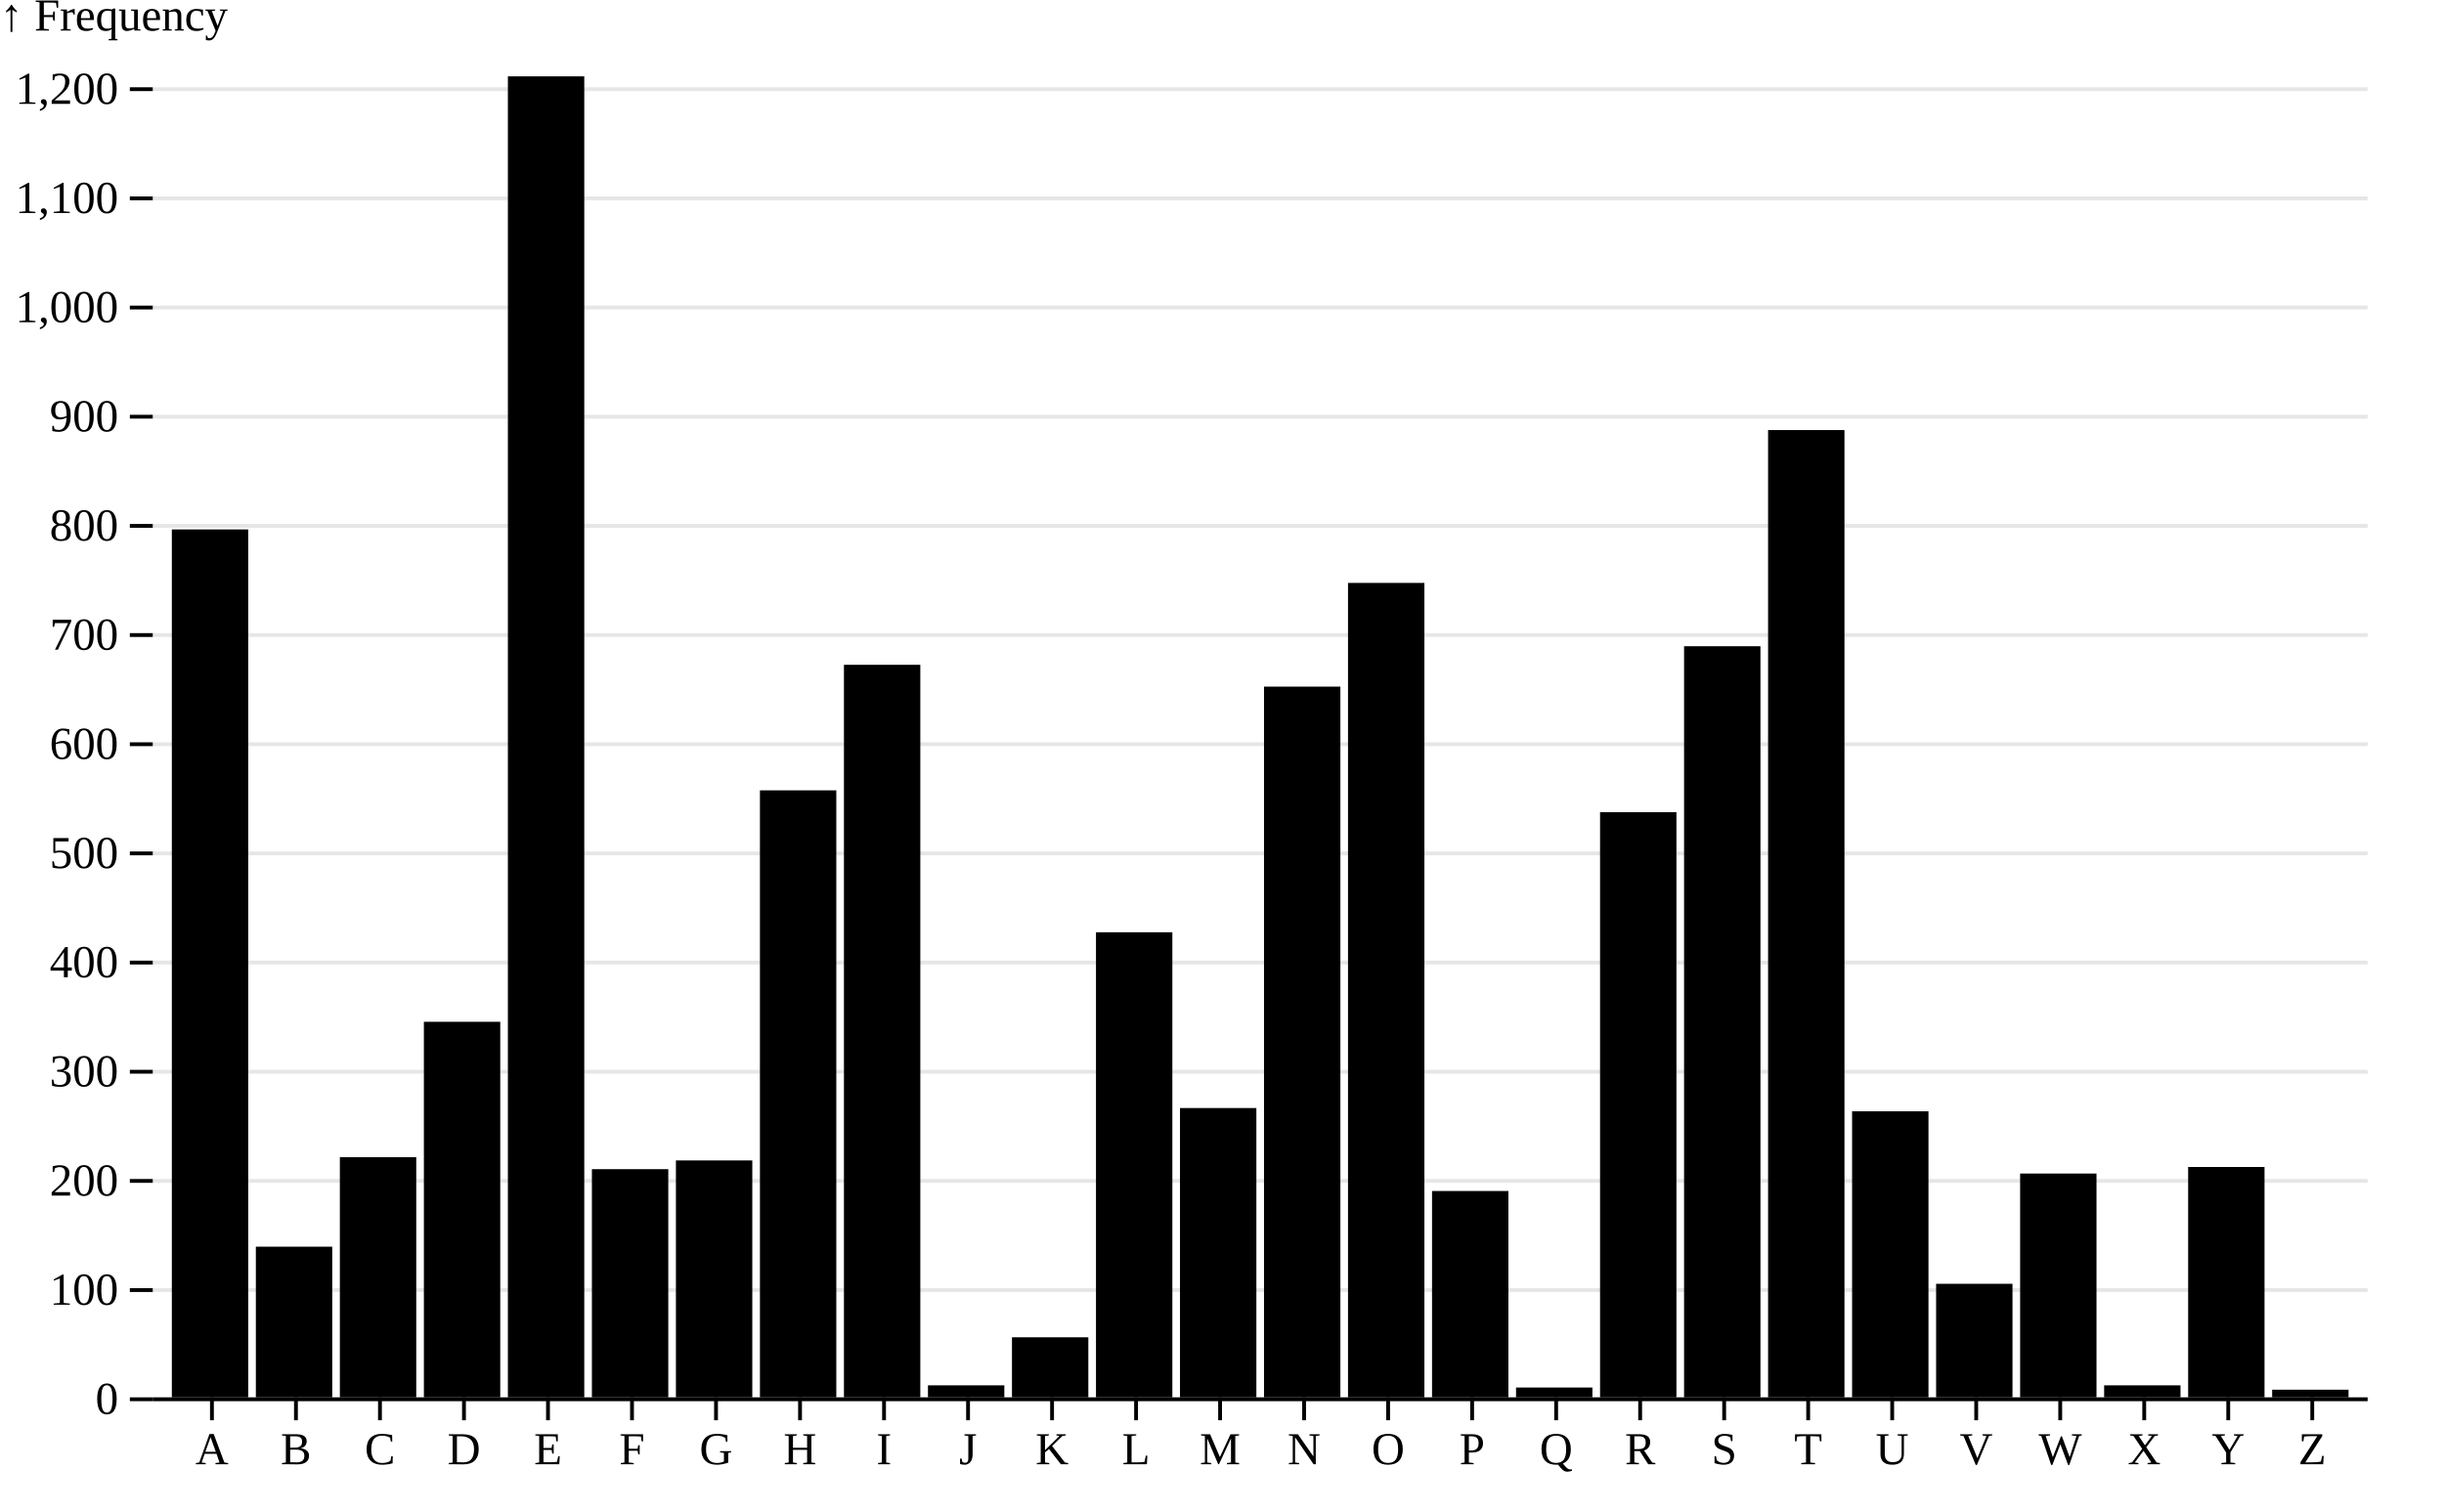
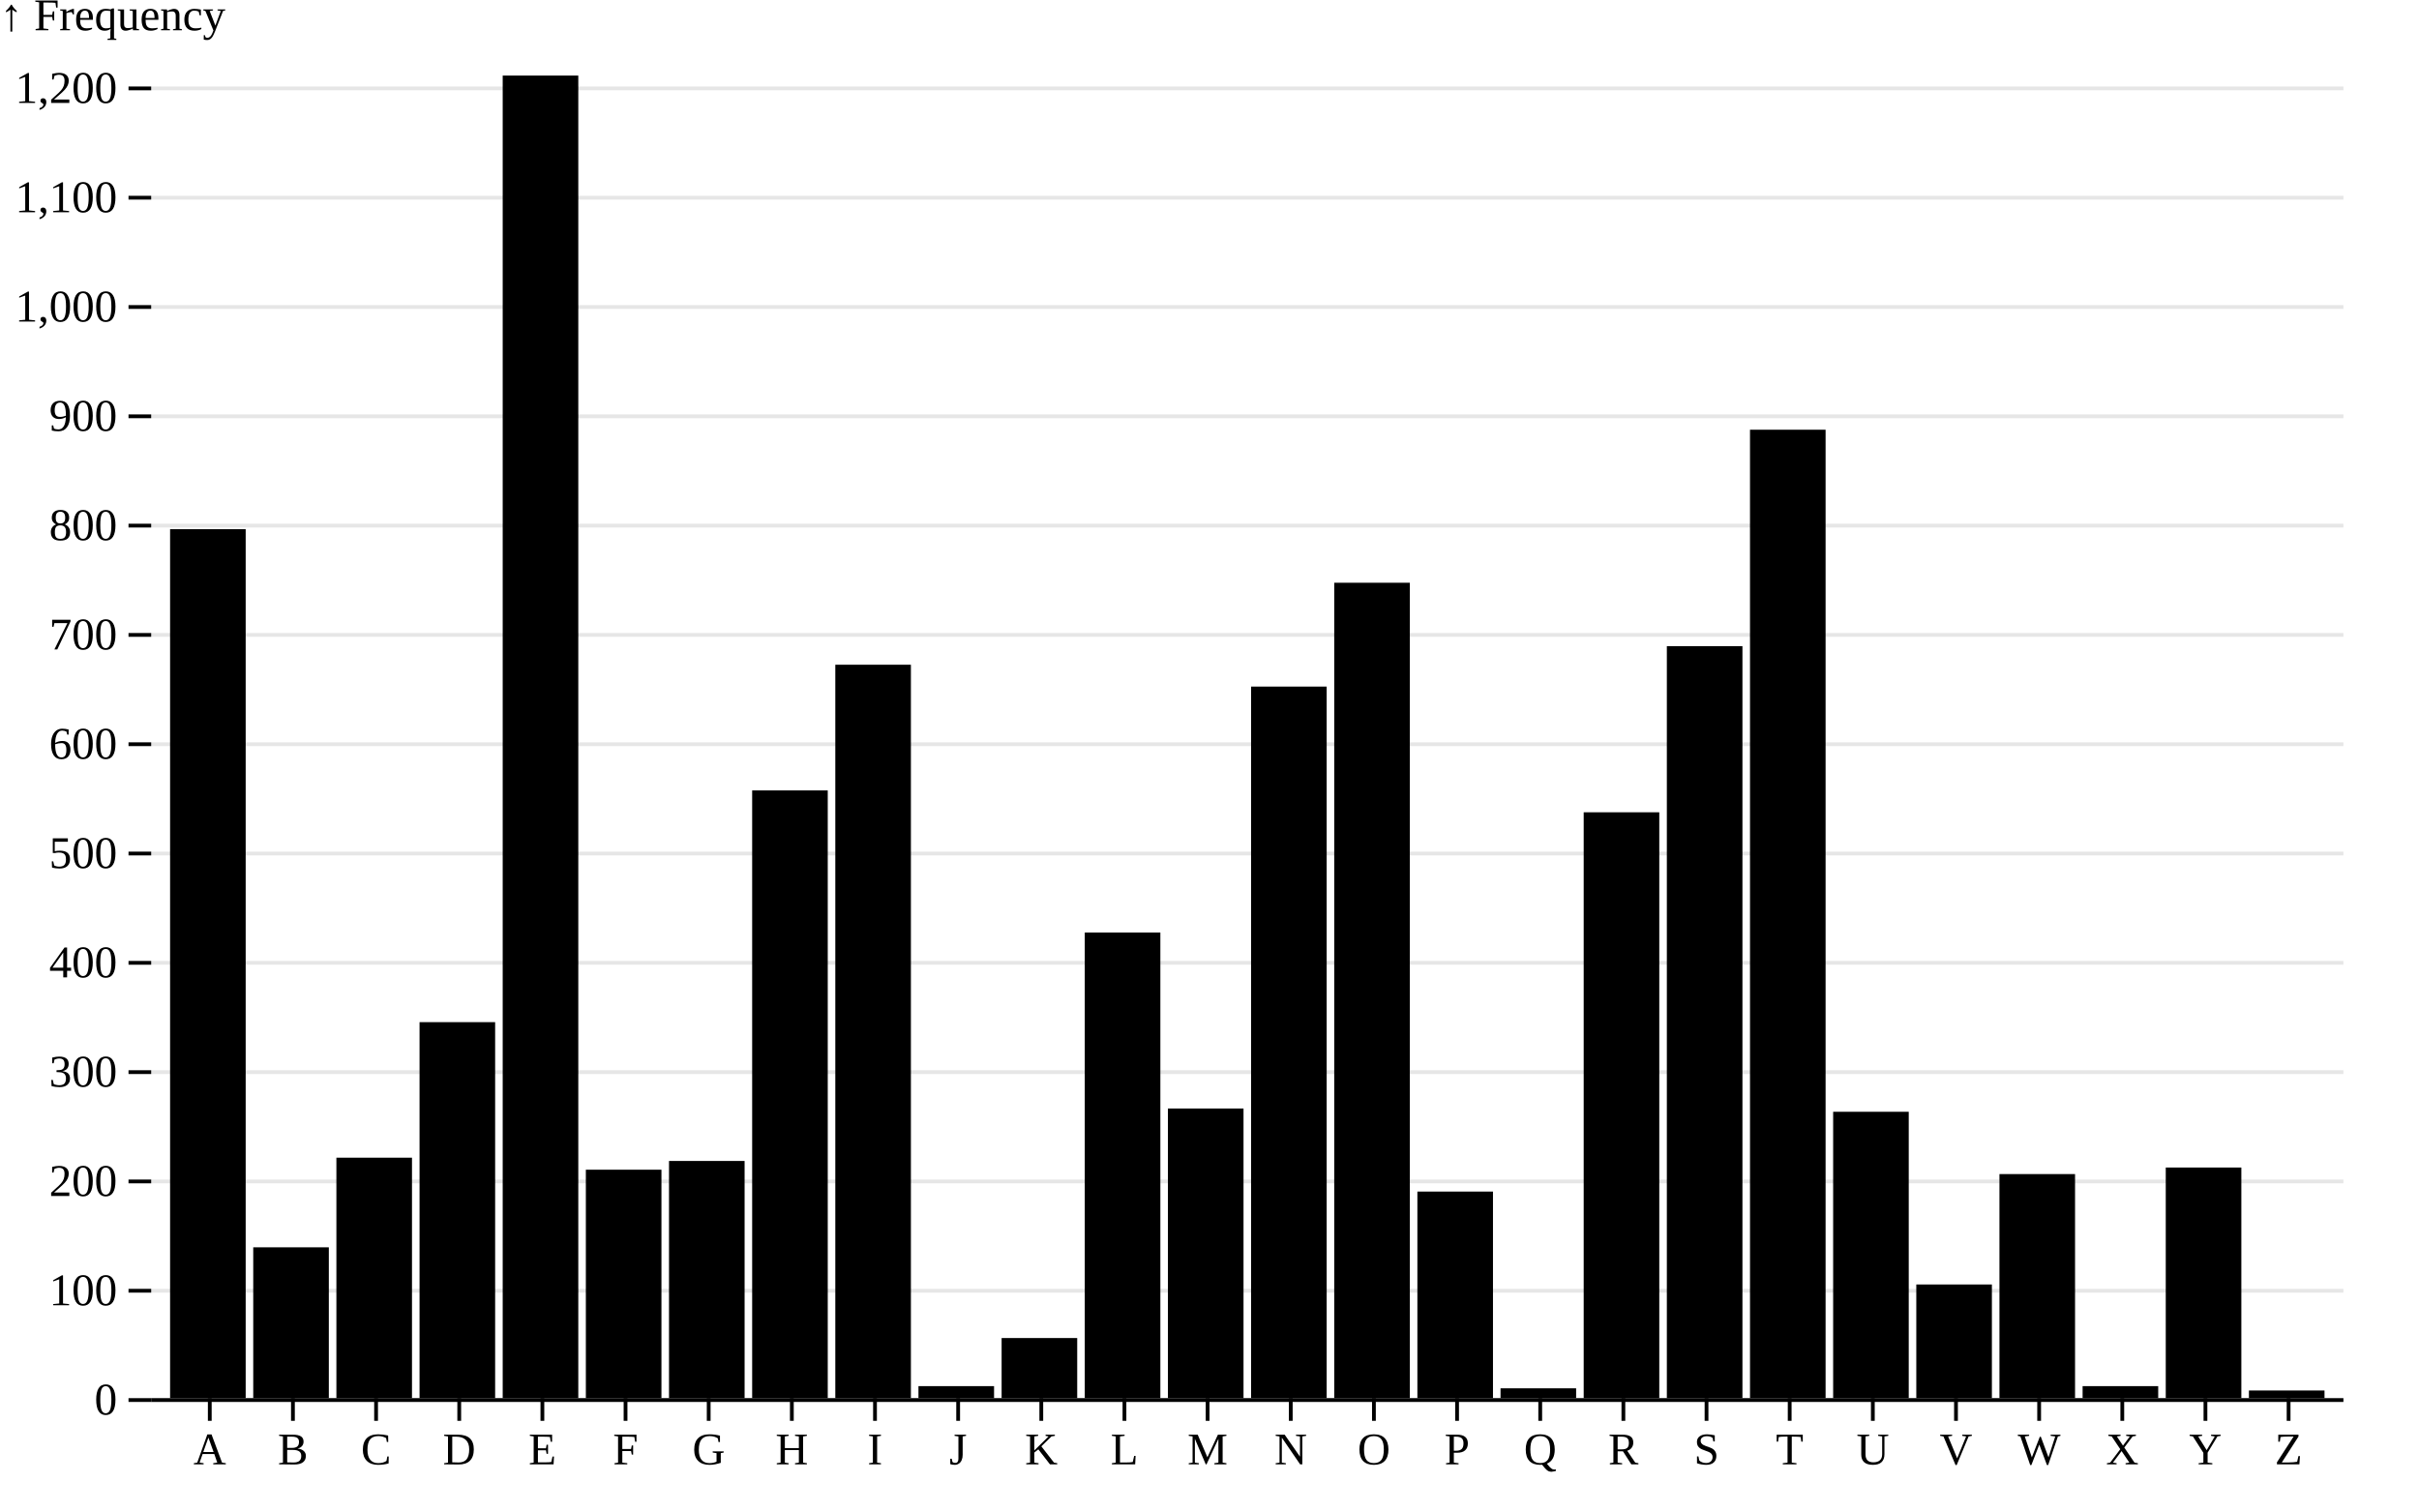
- <svg xmlns="http://www.w3.org/2000/svg" class="plot" fill="currentColor" text-anchor="middle" width="640" height="396" viewBox="0 0 640 396">
+ <svg xmlns="http://www.w3.org/2000/svg" class="plot" fill="currentColor" text-anchor="middle" width="640" height="400" viewBox="0 0 640 400">
  <g transform="translate(40,0)" fill="none" text-anchor="end">
-     <g class="tick" opacity="1" transform="translate(0,366.5)">
+     <g class="tick" opacity="1" transform="translate(0,370.5)">
      <line stroke="currentColor" x2="-6" />
      <line stroke="currentColor" x2="580" stroke-opacity="0.1" />
      <text fill="currentColor" x="-9" dy="0.32em">0</text>
    </g>
-     <g class="tick" opacity="1" transform="translate(0,337.905)">
+     <g class="tick" opacity="1" transform="translate(0,341.5744)">
      <line stroke="currentColor" x2="-6" />
      <line stroke="currentColor" x2="580" stroke-opacity="0.1" />
      <text fill="currentColor" x="-9" dy="0.32em">100</text>
    </g>
-     <g class="tick" opacity="1" transform="translate(0,309.3099)">
+     <g class="tick" opacity="1" transform="translate(0,312.6488)">
      <line stroke="currentColor" x2="-6" />
      <line stroke="currentColor" x2="580" stroke-opacity="0.1" />
      <text fill="currentColor" x="-9" dy="0.32em">200</text>
    </g>
-     <g class="tick" opacity="1" transform="translate(0,280.7149)">
+     <g class="tick" opacity="1" transform="translate(0,283.7231)">
      <line stroke="currentColor" x2="-6" />
      <line stroke="currentColor" x2="580" stroke-opacity="0.1" />
      <text fill="currentColor" x="-9" dy="0.32em">300</text>
    </g>
-     <g class="tick" opacity="1" transform="translate(0,252.1198)">
+     <g class="tick" opacity="1" transform="translate(0,254.7975)">
      <line stroke="currentColor" x2="-6" />
      <line stroke="currentColor" x2="580" stroke-opacity="0.1" />
      <text fill="currentColor" x="-9" dy="0.32em">400</text>
    </g>
-     <g class="tick" opacity="1" transform="translate(0,223.5248)">
+     <g class="tick" opacity="1" transform="translate(0,225.8719)">
      <line stroke="currentColor" x2="-6" />
      <line stroke="currentColor" x2="580" stroke-opacity="0.1" />
      <text fill="currentColor" x="-9" dy="0.32em">500</text>
    </g>
-     <g class="tick" opacity="1" transform="translate(0,194.9298)">
+     <g class="tick" opacity="1" transform="translate(0,196.9463)">
      <line stroke="currentColor" x2="-6" />
      <line stroke="currentColor" x2="580" stroke-opacity="0.1" />
      <text fill="currentColor" x="-9" dy="0.32em">600</text>
    </g>
-     <g class="tick" opacity="1" transform="translate(0,166.3347)">
+     <g class="tick" opacity="1" transform="translate(0,168.0207)">
      <line stroke="currentColor" x2="-6" />
      <line stroke="currentColor" x2="580" stroke-opacity="0.1" />
      <text fill="currentColor" x="-9" dy="0.32em">700</text>
    </g>
-     <g class="tick" opacity="1" transform="translate(0,137.7397)">
+     <g class="tick" opacity="1" transform="translate(0,139.095)">
      <line stroke="currentColor" x2="-6" />
      <line stroke="currentColor" x2="580" stroke-opacity="0.1" />
      <text fill="currentColor" x="-9" dy="0.32em">800</text>
    </g>
-     <g class="tick" opacity="1" transform="translate(0,109.1446)">
+     <g class="tick" opacity="1" transform="translate(0,110.1694)">
      <line stroke="currentColor" x2="-6" />
      <line stroke="currentColor" x2="580" stroke-opacity="0.1" />
      <text fill="currentColor" x="-9" dy="0.32em">900</text>
    </g>
-     <g class="tick" opacity="1" transform="translate(0,80.54959)">
+     <g class="tick" opacity="1" transform="translate(0,81.2438)">
      <line stroke="currentColor" x2="-6" />
      <line stroke="currentColor" x2="580" stroke-opacity="0.1" />
      <text fill="currentColor" x="-9" dy="0.32em">1,000</text>
    </g>
-     <g class="tick" opacity="1" transform="translate(0,51.95455)">
+     <g class="tick" opacity="1" transform="translate(0,52.31818)">
      <line stroke="currentColor" x2="-6" />
      <line stroke="currentColor" x2="580" stroke-opacity="0.1" />
      <text fill="currentColor" x="-9" dy="0.32em">1,100</text>
    </g>
-     <g class="tick" opacity="1" transform="translate(0,23.3595)">
+     <g class="tick" opacity="1" transform="translate(0,23.39256)">
      <line stroke="currentColor" x2="-6" />
      <line stroke="currentColor" x2="580" stroke-opacity="0.1" />
      <text fill="currentColor" x="-9" dy="0.32em">1,200</text>
    </g>
    <text fill="currentColor" transform="translate(-40,20)" dy="-1em" text-anchor="start">↑ Frequency</text>
  </g>
-   <g transform="translate(0,366)" fill="none" text-anchor="middle">
+   <g transform="translate(0,370)" fill="none" text-anchor="middle">
    <g class="tick" opacity="1" transform="translate(55.5,0)">
      <line stroke="currentColor" y2="6" />
      <text fill="currentColor" y="9" dy="0.71em">A</text>
    </g>
    <g class="tick" opacity="1" transform="translate(77.5,0)">
      <line stroke="currentColor" y2="6" />
      <text fill="currentColor" y="9" dy="0.71em">B</text>
    </g>
    <g class="tick" opacity="1" transform="translate(99.5,0)">
      <line stroke="currentColor" y2="6" />
      <text fill="currentColor" y="9" dy="0.71em">C</text>
    </g>
    <g class="tick" opacity="1" transform="translate(121.5,0)">
      <line stroke="currentColor" y2="6" />
      <text fill="currentColor" y="9" dy="0.71em">D</text>
    </g>
    <g class="tick" opacity="1" transform="translate(143.5,0)">
      <line stroke="currentColor" y2="6" />
      <text fill="currentColor" y="9" dy="0.71em">E</text>
    </g>
    <g class="tick" opacity="1" transform="translate(165.5,0)">
      <line stroke="currentColor" y2="6" />
      <text fill="currentColor" y="9" dy="0.71em">F</text>
    </g>
    <g class="tick" opacity="1" transform="translate(187.5,0)">
      <line stroke="currentColor" y2="6" />
      <text fill="currentColor" y="9" dy="0.71em">G</text>
    </g>
    <g class="tick" opacity="1" transform="translate(209.5,0)">
      <line stroke="currentColor" y2="6" />
      <text fill="currentColor" y="9" dy="0.71em">H</text>
    </g>
    <g class="tick" opacity="1" transform="translate(231.5,0)">
      <line stroke="currentColor" y2="6" />
      <text fill="currentColor" y="9" dy="0.71em">I</text>
    </g>
    <g class="tick" opacity="1" transform="translate(253.5,0)">
      <line stroke="currentColor" y2="6" />
      <text fill="currentColor" y="9" dy="0.71em">J</text>
    </g>
    <g class="tick" opacity="1" transform="translate(275.5,0)">
      <line stroke="currentColor" y2="6" />
      <text fill="currentColor" y="9" dy="0.71em">K</text>
    </g>
    <g class="tick" opacity="1" transform="translate(297.5,0)">
      <line stroke="currentColor" y2="6" />
      <text fill="currentColor" y="9" dy="0.71em">L</text>
    </g>
    <g class="tick" opacity="1" transform="translate(319.5,0)">
      <line stroke="currentColor" y2="6" />
      <text fill="currentColor" y="9" dy="0.71em">M</text>
    </g>
    <g class="tick" opacity="1" transform="translate(341.5,0)">
      <line stroke="currentColor" y2="6" />
      <text fill="currentColor" y="9" dy="0.71em">N</text>
    </g>
    <g class="tick" opacity="1" transform="translate(363.5,0)">
      <line stroke="currentColor" y2="6" />
      <text fill="currentColor" y="9" dy="0.71em">O</text>
    </g>
    <g class="tick" opacity="1" transform="translate(385.5,0)">
      <line stroke="currentColor" y2="6" />
      <text fill="currentColor" y="9" dy="0.71em">P</text>
    </g>
    <g class="tick" opacity="1" transform="translate(407.5,0)">
      <line stroke="currentColor" y2="6" />
      <text fill="currentColor" y="9" dy="0.71em">Q</text>
    </g>
    <g class="tick" opacity="1" transform="translate(429.5,0)">
      <line stroke="currentColor" y2="6" />
      <text fill="currentColor" y="9" dy="0.71em">R</text>
    </g>
    <g class="tick" opacity="1" transform="translate(451.5,0)">
      <line stroke="currentColor" y2="6" />
      <text fill="currentColor" y="9" dy="0.71em">S</text>
    </g>
    <g class="tick" opacity="1" transform="translate(473.5,0)">
      <line stroke="currentColor" y2="6" />
      <text fill="currentColor" y="9" dy="0.71em">T</text>
    </g>
    <g class="tick" opacity="1" transform="translate(495.5,0)">
      <line stroke="currentColor" y2="6" />
      <text fill="currentColor" y="9" dy="0.71em">U</text>
    </g>
    <g class="tick" opacity="1" transform="translate(517.5,0)">
      <line stroke="currentColor" y2="6" />
      <text fill="currentColor" y="9" dy="0.71em">V</text>
    </g>
    <g class="tick" opacity="1" transform="translate(539.5,0)">
      <line stroke="currentColor" y2="6" />
      <text fill="currentColor" y="9" dy="0.71em">W</text>
    </g>
    <g class="tick" opacity="1" transform="translate(561.5,0)">
      <line stroke="currentColor" y2="6" />
      <text fill="currentColor" y="9" dy="0.71em">X</text>
    </g>
    <g class="tick" opacity="1" transform="translate(583.5,0)">
      <line stroke="currentColor" y2="6" />
      <text fill="currentColor" y="9" dy="0.71em">Y</text>
    </g>
    <g class="tick" opacity="1" transform="translate(605.5,0)">
      <line stroke="currentColor" y2="6" />
      <text fill="currentColor" y="9" dy="0.71em">Z</text>
    </g>
  </g>
  <g>
-     <rect x="45" width="20" y="138.669" height="227.331" />
-     <rect x="67" width="20" y="326.539" height="39.461" />
-     <rect x="89" width="20" y="303.091" height="62.909" />
-     <rect x="111" width="20" y="267.633" height="98.367" />
-     <rect x="133" width="20" y="20" height="346" />
-     <rect x="155" width="20" y="306.236" height="59.764" />
-     <rect x="177" width="20" y="303.949" height="62.051" />
-     <rect x="199" width="20" y="207.012" height="158.988" />
-     <rect x="221" width="20" y="174.127" height="191.873" />
-     <rect x="243" width="20" y="362.855" height="3.145" />
-     <rect x="265" width="20" y="350.273" height="15.727" />
-     <rect x="287" width="20" y="244.185" height="121.815" />
-     <rect x="309" width="20" y="290.223" height="75.777" />
-     <rect x="331" width="20" y="179.846" height="186.154" />
-     <rect x="353" width="20" y="152.681" height="213.319" />
-     <rect x="375" width="20" y="311.955" height="54.045" />
-     <rect x="397" width="20" y="363.426" height="2.574" />
-     <rect x="419" width="20" y="212.731" height="153.269" />
-     <rect x="441" width="20" y="169.266" height="196.734" />
-     <rect x="463" width="20" y="112.648" height="253.352" />
-     <rect x="485" width="20" y="291.081" height="74.919" />
-     <rect x="507" width="20" y="336.261" height="29.739" />
-     <rect x="529" width="20" y="307.38" height="58.62" />
-     <rect x="551" width="20" y="362.855" height="3.145" />
-     <rect x="573" width="20" y="305.664" height="60.336" />
-     <rect x="595" width="20" y="363.998" height="2.002" />
+     <rect x="45" width="20" y="140.041" height="229.959" />
+     <rect x="67" width="20" y="330.083" height="39.917" />
+     <rect x="89" width="20" y="306.364" height="63.636" />
+     <rect x="111" width="20" y="270.496" height="99.504" />
+     <rect x="133" width="20" y="20" height="350" />
+     <rect x="155" width="20" y="309.545" height="60.455" />
+     <rect x="177" width="20" y="307.231" height="62.769" />
+     <rect x="199" width="20" y="209.174" height="160.826" />
+     <rect x="221" width="20" y="175.909" height="194.091" />
+     <rect x="243" width="20" y="366.818" height="3.182" />
+     <rect x="265" width="20" y="354.091" height="15.909" />
+     <rect x="287" width="20" y="246.777" height="123.223" />
+     <rect x="309" width="20" y="293.347" height="76.653" />
+     <rect x="331" width="20" y="181.694" height="188.306" />
+     <rect x="353" width="20" y="154.215" height="215.785" />
+     <rect x="375" width="20" y="315.331" height="54.669" />
+     <rect x="397" width="20" y="367.397" height="2.603" />
+     <rect x="419" width="20" y="214.959" height="155.041" />
+     <rect x="441" width="20" y="170.992" height="199.008" />
+     <rect x="463" width="20" y="113.719" height="256.281" />
+     <rect x="485" width="20" y="294.215" height="75.785" />
+     <rect x="507" width="20" y="339.917" height="30.083" />
+     <rect x="529" width="20" y="310.702" height="59.298" />
+     <rect x="551" width="20" y="366.818" height="3.182" />
+     <rect x="573" width="20" y="308.967" height="61.033" />
+     <rect x="595" width="20" y="367.975" height="2.025" />
  </g>
  <g stroke="currentColor" transform="translate(0,0.5)">
-     <line x1="40" x2="620" y1="366" y2="366" />
+     <line x1="40" x2="620" y1="370" y2="370" />
  </g>
</svg>
